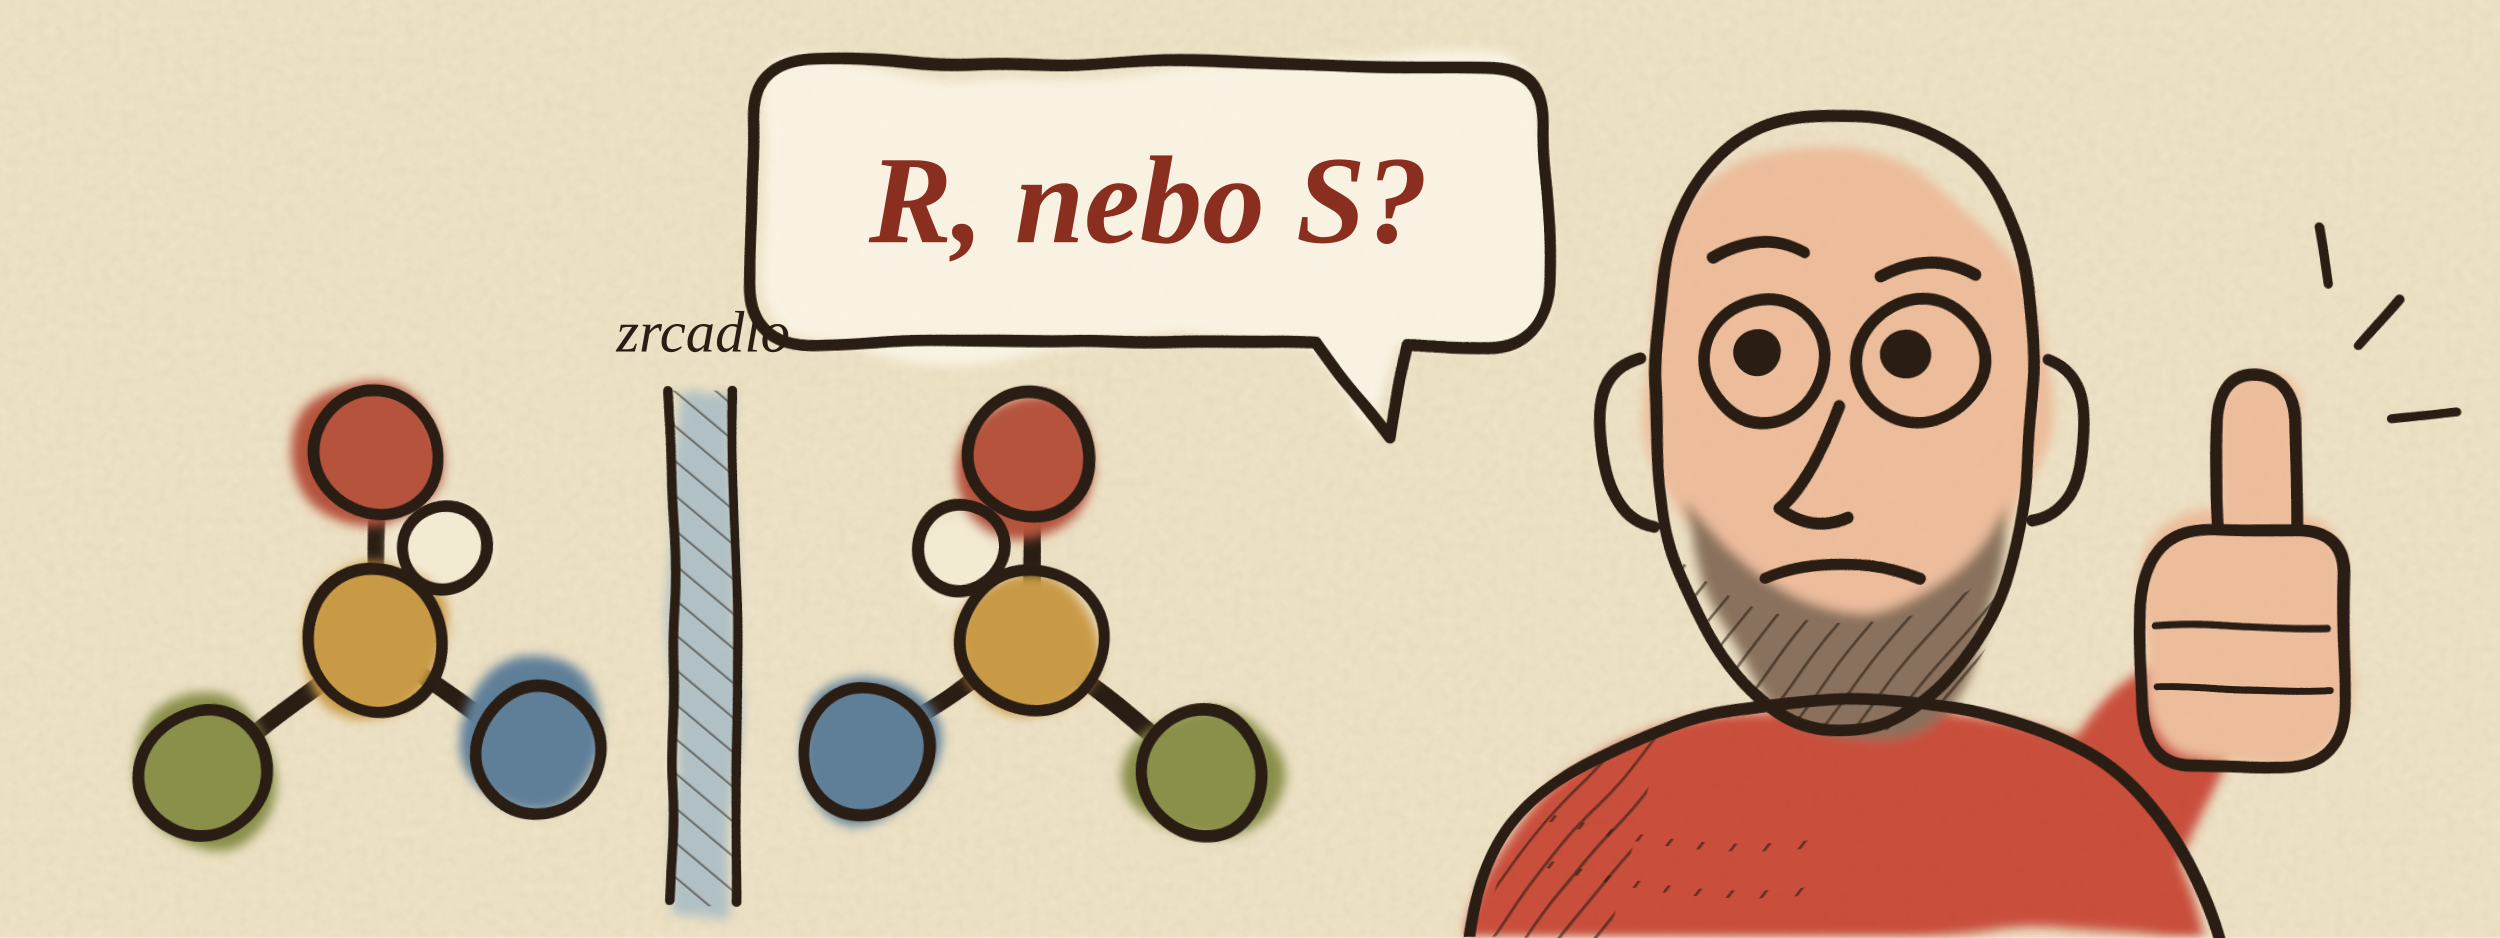
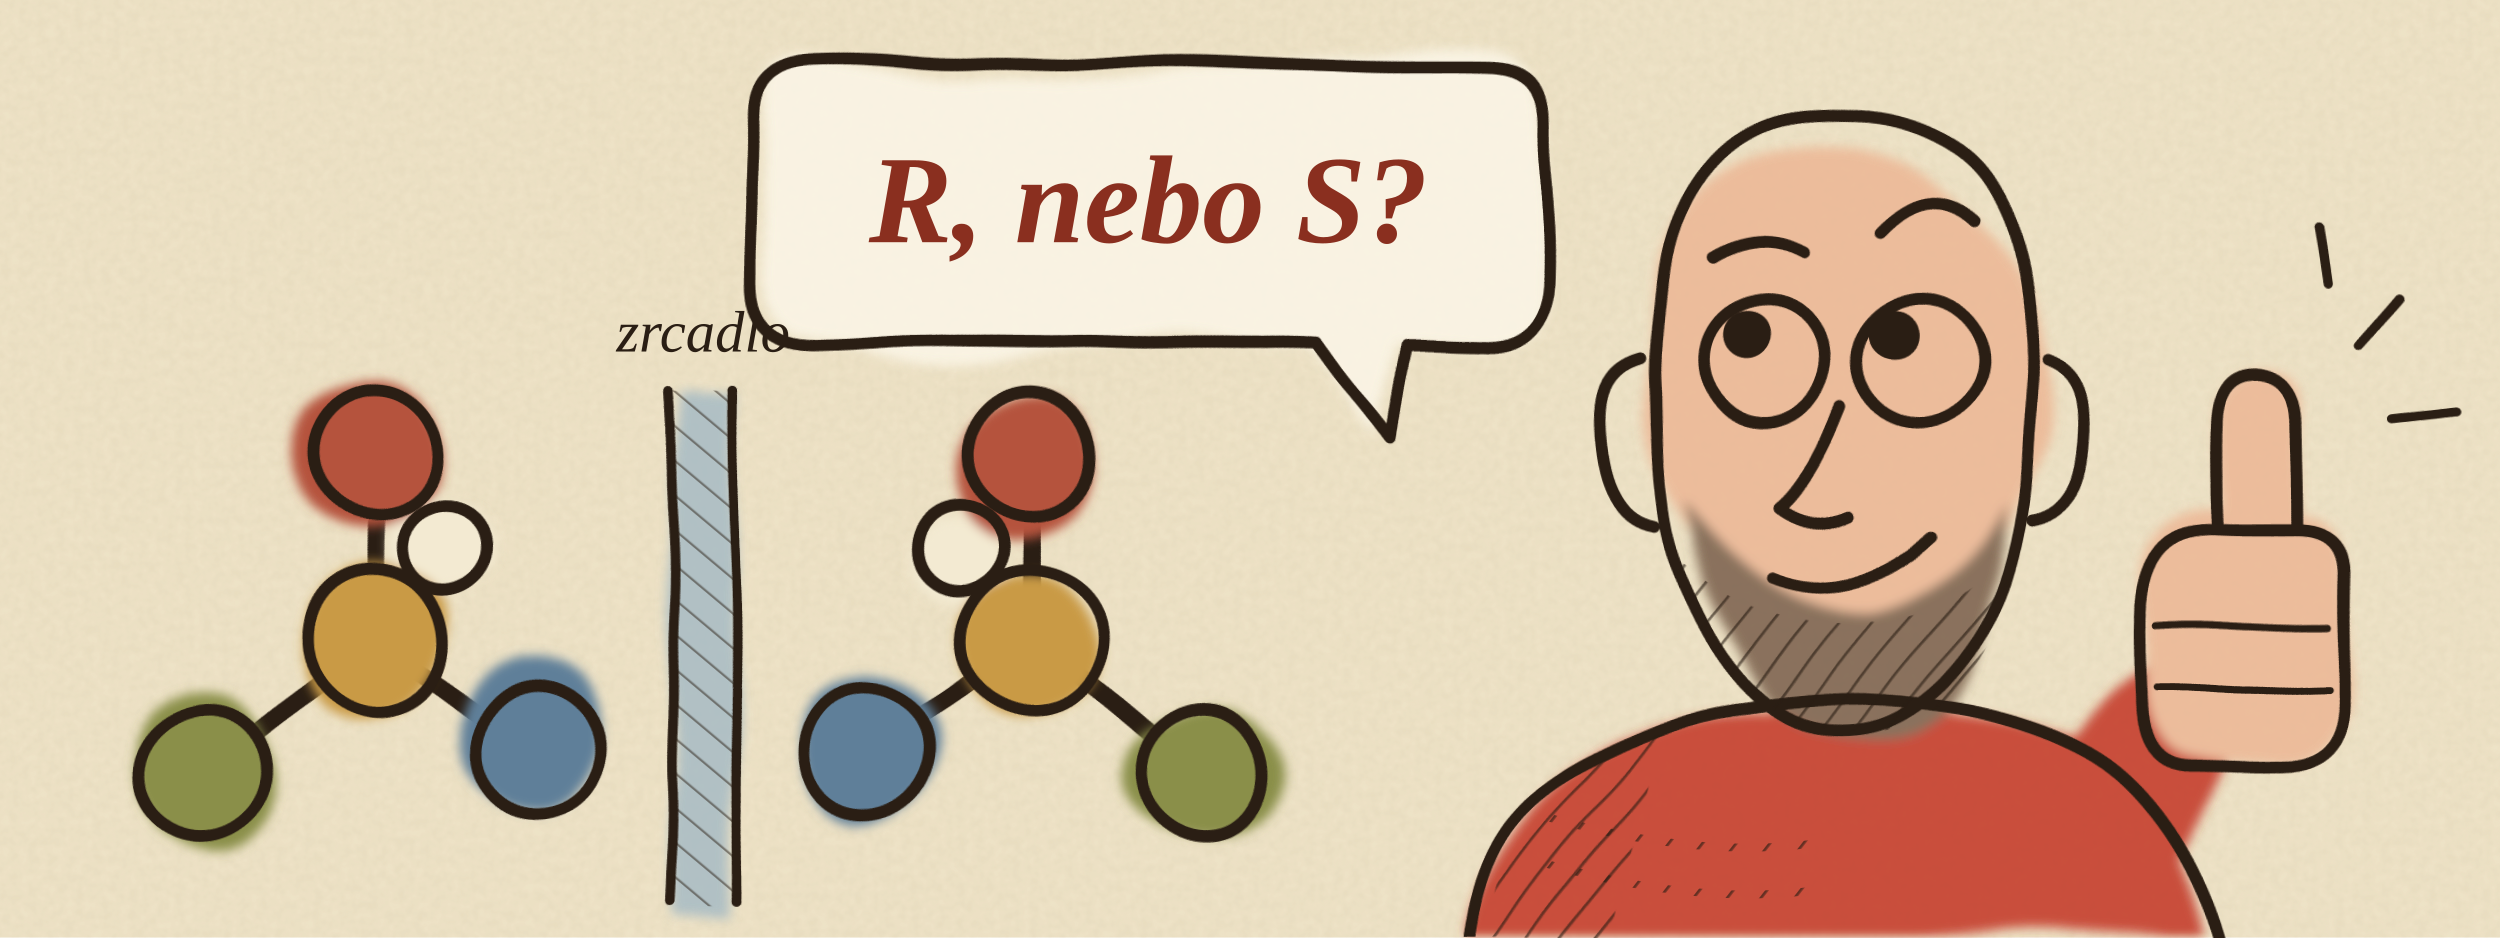
<svg xmlns="http://www.w3.org/2000/svg" viewBox="0 0 320 120" width="640" height="240" role="img">
  <defs>
    <filter id="ink" x="-5%" y="-5%" width="110%" height="110%">
      <feTurbulence type="fractalNoise" baseFrequency="0.04" numOctaves="2" seed="19" result="n" />
      <feDisplacementMap in="SourceGraphic" in2="n" scale="2.4" xChannelSelector="R" yChannelSelector="G" />
    </filter>
    <filter id="wash" x="-10%" y="-10%" width="120%" height="120%">
      <feTurbulence type="fractalNoise" baseFrequency="0.02" numOctaves="3" seed="23" result="n" />
      <feDisplacementMap in="SourceGraphic" in2="n" scale="10" xChannelSelector="R" yChannelSelector="G" result="d" />
      <feGaussianBlur in="d" stdDeviation="0.7" />
    </filter>
    <filter id="paper">
      <feTurbulence type="fractalNoise" baseFrequency="0.85" numOctaves="2" seed="2" />
      <feColorMatrix values="0 0 0 0 .42  0 0 0 0 .32  0 0 0 0 .18  0 0 0 .12 0" />
    </filter>
    <filter id="mlha">
      <feGaussianBlur stdDeviation="3.2" />
    </filter>
    <pattern id="sraf" width="3.4" height="3.4" patternUnits="userSpaceOnUse" patternTransform="rotate(38)">
      <path d="M0 0v3.4" stroke="#2a1e14" stroke-width=".7" opacity=".6" />
    </pattern>
    <pattern id="sraf2" width="3.4" height="3.4" patternUnits="userSpaceOnUse" patternTransform="rotate(-50)">
      <path d="M0 0v3.4" stroke="#2a1e14" stroke-width=".6" opacity=".45" />
    </pattern>
  </defs>
  <rect width="320" height="120" fill="#efe4c8" />
  <rect width="320" height="120" filter="url(#paper)" />
  <g filter="url(#wash)" opacity="0.88">
    <path d="M188 120q4-28 46-30t50 30z" fill="#c43a2c" />
    <path d="M262 100l14-14 10 10-10 24z" fill="#c43a2c" />
    <ellipse cx="236" cy="50" rx="27" ry="33" fill="#ecb896" />
    <path d="M214 66q4 26 22 28t22-28q-8 12-22 12t-22-12z" fill="#7d6450" />
    <path d="M274 78q0-10 10-10h10q6 0 6 6v16q0 8-8 8h-12q-6 0-6-8z" fill="#ecb896" />
    <path d="M284 70v-16q0-6 5-6t5 6v16z" fill="#ecb896" />
    <rect x="86" y="50" width="8" height="66" fill="#a9bcc4" />
    <path d="M104 8h86q8 0 8 8v20q0 8-8 8h-10l-2 12-10-12h-64q-8 0-8-8V16q0-8 8-8z" fill="#fbf5e6" />
  </g>
  <g filter="url(#ink)" fill="none" stroke="#2a1e14" stroke-width="1.5" stroke-linecap="round" stroke-linejoin="round">
    <path d="M188 120q4-28 46-30t50 30" />
    <path d="M212 50q-2-35 24-35t24 35q0 26-11 38-6 6-13 6t-13-6q-11-12-11-38z" />
    <path d="M210 46q-6 2-5 11t7 10M262 46q6 2 5 11t-7 10" />
    <circle cx="226" cy="46" r="8" />
    <circle cx="246" cy="46" r="8" />
-     <circle cx="225" cy="45" r="2.4" fill="#2a1e14" />
-     <circle cx="244" cy="45" r="2.4" fill="#2a1e14" />
-     <path d="M219 33q6-4 12-1M241 35q6-3 12 0" />
+     <circle cx="223.6" cy="42.6" r="2.4" fill="#2a1e14" />
+     <circle cx="242.6" cy="42.6" r="2.4" fill="#2a1e14" />
+     <path d="M219 33q6-4 12-1M241 29.5q6-6.5 12-1" />
    <path d="M236 52q-4 10-8 13q4 3 9 1" />
-     <path d="M226 74q10-4 20 0" />
+     <path d="M227 74q8 3.5 18-3M245 71l2.4-2.2" />
    <path d="M274 78q0-10 10-10h10q6 0 6 6v16q0 8-8 8h-12q-6 0-6-8z" />
    <path d="M284 68V54q0-6 5-6t5 6v14" />
    <path d="M276 80h22M276 88h22" stroke-width=".9" />
    <path d="M302 44l5-6M306 54l8-1M298 36l-1-7" stroke-width="1.2" />
    <path d="M86 50v66M94 50v66" stroke-width="1.2" />
    <path d="M104 8h86q8 0 8 8v20q0 8-8 8h-10l-2 12-10-12h-64q-8 0-8-8V16q0-8 8-8z" />
  </g>
  <rect x="86" y="50" width="8" height="66" fill="url(#sraf2)" />
  <g filter="url(#ink)" fill="none" stroke="#2a1e14" stroke-linecap="round">
    <path d="M48 82L48 58" stroke-width="2.2" />
    <path d="M48 82L26 99" stroke-width="2.2" />
    <path d="M48 82L69 96" stroke-width="2.2" />
    <path d="M48 82L57 70" stroke-width="1" stroke-dasharray="1.6 1.8" />
    <path d="M132 82L132 58" stroke-width="2.2" />
    <path d="M132 82L154 99" stroke-width="2.2" />
    <path d="M132 82L111 96" stroke-width="2.2" />
    <path d="M132 82L123 70" stroke-width="1" stroke-dasharray="1.6 1.8" />
  </g>
  <g filter="url(#wash)">
    <circle cx="57" cy="70" r="6.5" fill="#f3ead2" />
    <circle cx="48" cy="58" r="9" fill="#b5533c" />
    <circle cx="26" cy="99" r="9" fill="#8a8f4a" />
    <circle cx="69" cy="96" r="9" fill="#5f7f99" />
    <circle cx="48" cy="82" r="10" fill="#c99a45" />
    <circle cx="123" cy="70" r="6.5" fill="#f3ead2" />
    <circle cx="132" cy="58" r="9" fill="#b5533c" />
    <circle cx="154" cy="99" r="9" fill="#8a8f4a" />
    <circle cx="111" cy="96" r="9" fill="#5f7f99" />
    <circle cx="132" cy="82" r="10" fill="#c99a45" />
  </g>
  <g filter="url(#ink)" fill="none" stroke="#2a1e14" stroke-width="1.5">
    <circle cx="57" cy="70" r="5.5" />
    <circle cx="48" cy="58" r="8" />
    <circle cx="26" cy="99" r="8" />
    <circle cx="69" cy="96" r="8" />
    <circle cx="48" cy="82" r="9" />
    <circle cx="123" cy="70" r="5.5" />
    <circle cx="132" cy="58" r="8" />
    <circle cx="154" cy="99" r="8" />
    <circle cx="111" cy="96" r="8" />
    <circle cx="132" cy="82" r="9" />
  </g>
  <path d="M214 70q4 22 22 24t22-24q-8 10-22 10t-22-10z" fill="url(#sraf)" filter="url(#ink)" />
  <text x="147" y="31" text-anchor="middle" font-family="Georgia,'Times New Roman',serif" font-style="italic" font-weight="700" font-size="16" fill="#8a2f1f">R, nebo S?</text>
  <text x="90" y="45" text-anchor="middle" font-family="Georgia,'Times New Roman',serif" font-style="italic" font-size="7.5" fill="#2a1e14">zrcadlo</text>
  <path d="M196 104q20 6 36 4M196 110q20 6 36 4" fill="none" stroke="url(#sraf)" />
  <path d="M190 120q4-20 22-26l-6 26z" fill="url(#sraf)" filter="url(#ink)" />
</svg>
